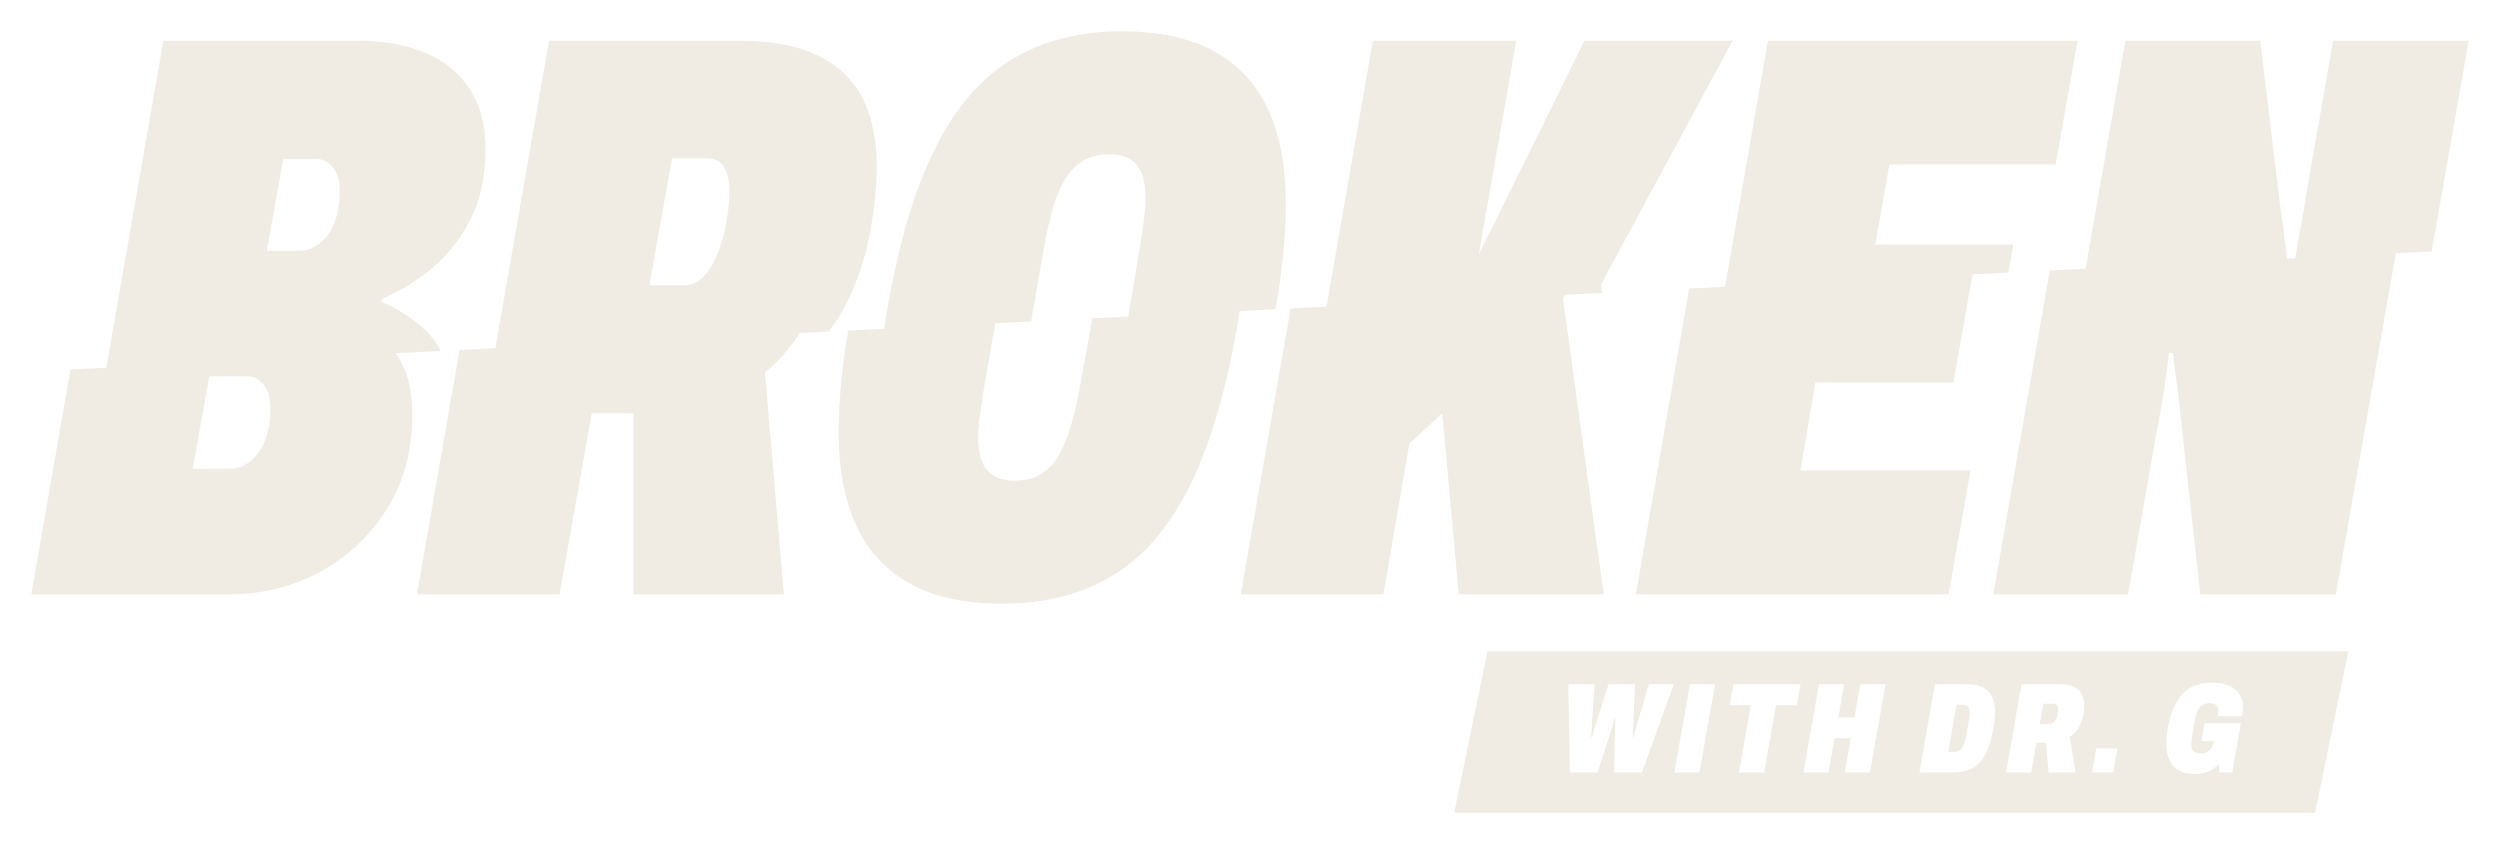
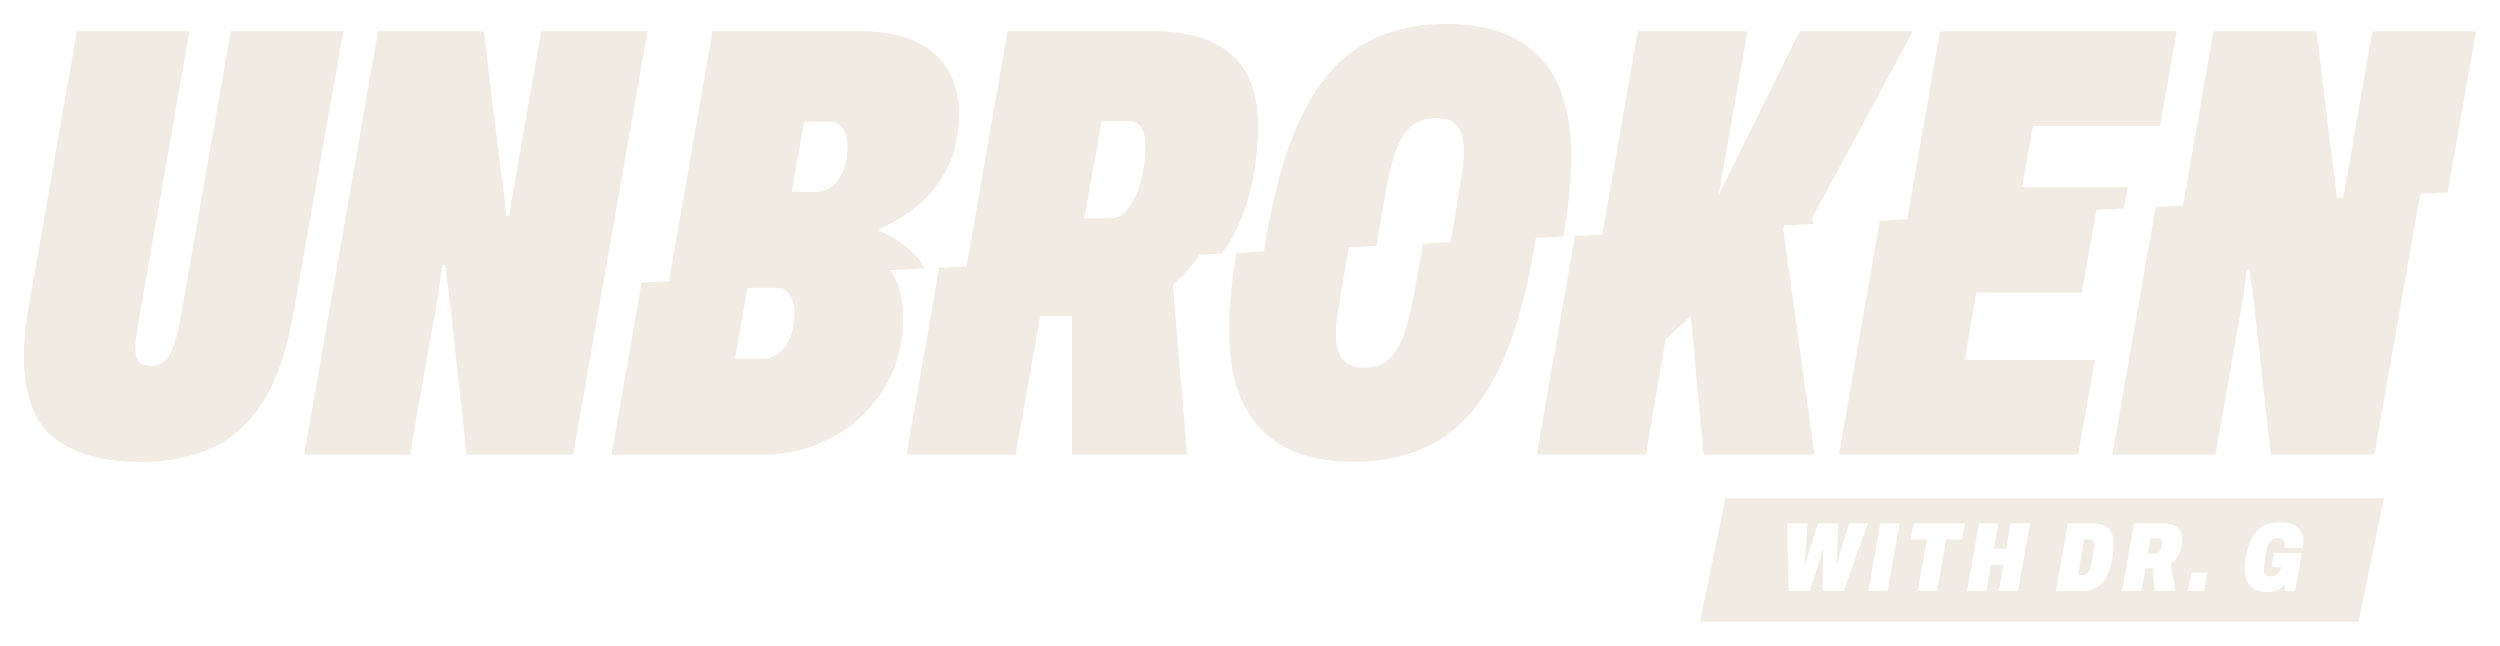
- <svg xmlns="http://www.w3.org/2000/svg" width="1052.35" height="355.32" viewBox="0 0 1052.35 355.32">
-   <path transform="translate(13.160 13.160) scale(1)" d="M523.809 117.013 508.669 117.77Q508.127 121.217 507.5 124.8Q500.24 166.38 487.37 191.955Q474.5 217.53 455.03 229.245Q435.56 240.96 408.5 240.96Q385.4 240.96 370.22 232.71Q355.04 224.46 347.45 208.455Q339.86 192.45 339.86 168.69Q339.86 158.46 341.015 146.91Q342 137.061 343.825 126.012L358.996 125.253Q359.667 120.809 360.48 116.16Q367.74 74.58 380.61 49.005Q393.48 23.43 412.95 11.715Q432.42 0.0 459.15 0.0Q482.25 0.0 497.595 8.25Q512.94 16.5 520.53 32.67Q528.12 48.84 528.12 72.6Q528.12 82.83 526.965 94.215Q525.889 104.826 523.809 117.013ZM172.38 134.584 153.259 135.54Q160.38 144.591 160.38 161.76Q160.38 184.2 149.655 201.195Q138.93 218.19 121.44 227.595Q103.95 237.0 83.82 237.0H0.0L16.504 142.378L31.589 141.624L55.6 3.96H137.11Q153.61 3.96 165.82 9.075Q178.03 14.19 184.63 24.42Q191.23 34.65 191.23 49.83Q191.23 66.66 184.96 79.035Q178.69 91.41 168.79 99.66Q158.89 107.91 147.67 112.53L147.34 113.85Q159.88 119.13 168.13 128.205Q170.635 130.961 172.38 134.584ZM335.709 126.418 323.493 127.029Q317.522 136.433 308.86 143.61L316.78 237.0H253.42V160.77H235.93L222.4 237.0H162.34L180.272 134.19L195.357 133.435L217.94 3.96H297.47Q319.25 3.96 332.12 10.725Q344.99 17.49 350.435 29.205Q355.88 40.92 355.88 56.43Q355.88 70.29 352.91 85.635Q349.94 100.98 343.175 114.51Q339.977 120.906 335.709 126.418ZM949.531 95.727 952.975 95.555Q953.962 89.671 955.245 82.665Q957.39 70.95 958.71 62.37L968.94 3.96H1026.03L1010.426 92.682L995.349 93.436L970.1 237.0H913.01L905.42 168.36Q904.76 161.1 903.605 151.86Q902.45 142.62 901.46 135.36H899.81Q899.15 141.96 897.665 151.695Q896.18 161.43 894.53 169.35L882.65 237.0H825.89L849.66 100.72L864.745 99.966L881.49 3.96H938.25L946.5 72.27Q947.16 76.56 947.82 81.675Q948.48 86.79 949.14 92.235Q949.353 93.992 949.531 95.727ZM661.25 110.141 645.662 110.92 644.76 112.59 661.92 237.0H600.87L593.94 160.77L580.08 173.64L569.19 237.0H509.13L530.113 116.698L545.198 115.943L564.73 3.96H625.12L609.28 94.05L653.83 3.96H716.2L660.76 106.59ZM832.223 101.592 817.153 102.346 809.08 147.9H751.0L744.73 184.86H816.34L807.1 237.0H675.43L697.876 108.309L712.961 107.555L731.03 3.96H861.38L852.14 56.1H782.18L776.24 89.76H834.32ZM612.953 261.0H975.349L961.349 329.0H598.953ZM461.706 120.118Q462.994 112.893 463.935 107.25Q466.08 94.38 467.235 87.12Q468.39 79.86 468.72 76.23Q469.05 72.6 469.05 70.29Q469.05 64.35 467.565 60.225Q466.08 56.1 462.78 53.955Q459.48 51.81 453.54 51.81Q446.94 51.81 442.32 54.78Q437.7 57.75 434.565 63.36Q431.43 68.97 429.45 76.56Q427.47 84.15 425.82 93.72Q422.939 110.482 420.888 122.159L405.807 122.913Q404.75 128.964 403.88 133.875Q401.57 146.91 400.415 154.17Q399.26 161.43 398.93 164.895Q398.6 168.36 398.6 171.0Q398.6 176.61 400.085 180.735Q401.57 184.86 405.035 187.005Q408.5 189.15 414.11 189.15Q420.71 189.15 425.33 186.18Q429.95 183.21 432.92 177.765Q435.89 172.32 438.035 164.565Q440.18 156.81 441.83 147.24Q444.712 131.872 446.632 120.872ZM260.18 106.92H274.7Q280.97 106.92 285.26 100.485Q289.55 94.05 291.695 84.81Q293.84 75.57 293.84 66.99Q293.84 61.05 291.695 57.255Q289.55 53.46 284.27 53.46H269.75ZM647.705 312.0H659.315L664.823 294.882Q665.039 294.234 665.336 293.262Q665.633 292.29 665.957 291.237Q666.281 290.184 666.551 289.266H666.929Q666.875 290.076 666.821 291.102Q666.767 292.128 666.713 293.127Q666.659 294.126 666.659 294.882L666.227 312.0H677.999L691.391 274.848H680.969L676.001 291.426Q675.785 292.128 675.515 293.1Q675.245 294.072 674.975 295.098Q674.705 296.124 674.435 297.042H674.057Q674.111 296.124 674.165 295.071Q674.219 294.018 674.3 293.046Q674.381 292.074 674.381 291.426L675.083 274.848H663.959L658.667 291.426Q658.451 292.02 658.181 292.965Q657.911 293.91 657.587 294.99Q657.263 296.07 656.993 297.042H656.615Q656.669 296.07 656.75 294.99Q656.831 293.91 656.912 292.965Q656.993 292.02 656.993 291.426L658.073 274.848H647.003ZM67.98 184.2H83.82Q87.45 184.2 91.41 181.56Q95.37 178.92 98.01 173.145Q100.65 167.37 100.65 158.46Q100.65 152.85 98.01 149.055Q95.37 145.26 90.75 145.26H74.91ZM794.821 312.0H808.915Q813.991 312.0 817.339 310.029Q820.687 308.058 822.739 304.035Q824.791 300.012 825.871 293.856Q826.249 291.75 826.438 289.914Q826.627 288.078 826.627 286.512Q826.627 280.518 823.657 277.683Q820.687 274.848 814.315 274.848H801.355ZM99.16 92.4H113.02Q115.99 92.4 118.96 90.915Q121.93 89.43 124.405 86.295Q126.88 83.16 128.365 78.375Q129.85 73.59 129.85 66.99Q129.85 61.38 127.21 57.585Q124.57 53.79 119.95 53.79H106.09ZM831.275 312.0H841.859L844.073 299.526H848.015L849.203 312.0H860.543L858.059 296.988Q860.165 295.584 861.515 293.532Q862.865 291.48 863.54 288.942Q864.215 286.404 864.215 283.758Q864.215 281.166 863.216 279.168Q862.217 277.17 860.003 276.009Q857.789 274.848 854.117 274.848H837.809ZM745.997 312.0H756.527L759.065 297.582H765.923L763.385 312.0H773.969L780.557 274.848H769.973L767.489 288.78H760.631L763.115 274.848H752.531ZM910.667 312.648Q913.043 312.648 914.879 312.108Q916.715 311.568 918.2 310.623Q919.685 309.678 920.819 308.49L921.035 312.0H926.435L930.107 291.264H914.825L913.475 298.824H918.767L918.713 299.04Q918.497 300.39 917.768 301.524Q917.039 302.658 915.932 303.333Q914.825 304.008 913.313 304.008Q911.855 304.008 910.937 303.549Q910.019 303.09 909.587 302.226Q909.155 301.362 909.155 300.012Q909.155 299.688 909.209 299.175Q909.263 298.662 909.425 297.69Q909.587 296.718 909.857 294.936Q910.127 293.154 910.667 290.292Q910.991 288.456 911.477 287.052Q911.963 285.648 912.719 284.703Q913.475 283.758 914.528 283.299Q915.581 282.84 916.985 282.84Q917.903 282.84 918.578 283.056Q919.253 283.272 919.739 283.704Q920.225 284.136 920.441 284.757Q920.657 285.378 920.657 286.134Q920.657 286.62 920.603 287.16Q920.549 287.7 920.441 288.294H930.593Q930.755 287.268 930.863 286.35Q930.971 285.432 930.971 284.622Q930.971 282.03 930.053 280.059Q929.135 278.088 927.434 276.792Q925.733 275.496 923.303 274.848Q920.873 274.2 917.795 274.2Q913.205 274.2 909.614 275.955Q906.023 277.71 903.566 281.463Q901.109 285.216 899.759 291.264Q899.273 293.37 899.003 295.476Q898.733 297.582 898.733 299.634Q898.733 306.168 901.811 309.408Q904.889 312.648 910.667 312.648ZM718.831 312.0H729.415L734.437 283.704H743.185L744.751 274.848H716.509L714.943 283.704H723.853ZM691.665 312.0H702.195L708.783 274.848H698.199ZM806.917 303.36 810.373 283.488H812.749Q813.937 283.488 814.639 283.92Q815.341 284.352 815.665 285.108Q815.989 285.864 815.989 286.998Q815.989 287.538 815.881 288.375Q815.773 289.212 815.476 291.048Q815.179 292.884 814.531 296.394Q814.207 298.122 813.802 299.445Q813.397 300.768 812.803 301.632Q812.209 302.496 811.345 302.928Q810.481 303.36 809.239 303.36ZM867.459 312.0H876.423L878.151 301.956H869.241ZM845.423 291.534 846.935 283.056H851.363Q852.335 283.056 852.821 283.758Q853.307 284.46 853.307 285.594Q853.307 286.998 852.848 288.375Q852.389 289.752 851.552 290.643Q850.715 291.534 849.689 291.534Z" fill="#F1ECE3" />
+ <svg xmlns="http://www.w3.org/2000/svg" width="1375.68" height="355.32" viewBox="0 0 1375.68 355.32">
+   <path transform="translate(336.485 13.160)" d="M-258.968 241.065Q-289.453 241.065 -306.389 228.024Q-323.325 214.983 -323.325 183.143Q-323.325 177.385 -322.817 170.78Q-322.309 164.175 -320.954 157.062L-294.195 3.96H-232.209L-259.984 162.481Q-260.662 167.223 -261.339 171.288Q-262.017 175.353 -262.017 178.401Q-262.017 183.143 -260.154 185.684Q-258.291 188.224 -253.887 188.224Q-246.097 188.224 -242.71 181.28Q-239.322 174.337 -237.29 162.481L-209.515 3.96H-147.529L-174.965 159.094Q-180.385 189.918 -191.732 207.87Q-203.079 225.822 -220.015 233.443Q-236.951 241.065 -258.968 241.065ZM-169.114 237.0 -128.468 3.96H-70.208L-61.74 74.075Q-61.062 78.479 -60.385 83.729Q-59.708 88.979 -59.03 94.568Q-58.353 100.157 -58.014 105.576H-56.32Q-54.965 96.77 -52.764 84.745Q-50.562 72.72 -49.207 63.914L-38.707 3.96H19.892L-21.093 237.0H-79.692L-87.483 166.546Q-88.16 159.094 -89.346 149.61Q-90.531 140.126 -91.547 132.674H-93.241Q-93.918 139.448 -95.443 149.441Q-96.967 159.433 -98.66 167.562L-110.854 237.0Z M523.809 117.013 508.669 117.77Q508.127 121.217 507.5 124.8Q500.24 166.38 487.37 191.955Q474.5 217.53 455.03 229.245Q435.56 240.96 408.5 240.96Q385.4 240.96 370.22 232.71Q355.04 224.46 347.45 208.455Q339.86 192.45 339.86 168.69Q339.86 158.46 341.015 146.91Q342 137.061 343.825 126.012L358.996 125.253Q359.667 120.809 360.48 116.16Q367.74 74.58 380.61 49.005Q393.48 23.43 412.95 11.715Q432.42 0.0 459.15 0.0Q482.25 0.0 497.595 8.25Q512.94 16.5 520.53 32.67Q528.12 48.84 528.12 72.6Q528.12 82.83 526.965 94.215Q525.889 104.826 523.809 117.013ZM172.38 134.584 153.259 135.54Q160.38 144.591 160.38 161.76Q160.38 184.2 149.655 201.195Q138.93 218.19 121.44 227.595Q103.95 237.0 83.82 237.0H0.0L16.504 142.378L31.589 141.624L55.6 3.96H137.11Q153.61 3.96 165.82 9.075Q178.03 14.19 184.63 24.42Q191.23 34.65 191.23 49.83Q191.23 66.66 184.96 79.035Q178.69 91.41 168.79 99.66Q158.89 107.91 147.67 112.53L147.34 113.85Q159.88 119.13 168.13 128.205Q170.635 130.961 172.38 134.584ZM335.709 126.418 323.493 127.029Q317.522 136.433 308.86 143.61L316.78 237.0H253.42V160.77H235.93L222.4 237.0H162.34L180.272 134.19L195.357 133.435L217.94 3.96H297.47Q319.25 3.96 332.12 10.725Q344.99 17.49 350.435 29.205Q355.88 40.92 355.88 56.43Q355.88 70.29 352.91 85.635Q349.94 100.98 343.175 114.51Q339.977 120.906 335.709 126.418ZM949.531 95.727 952.975 95.555Q953.962 89.671 955.245 82.665Q957.39 70.95 958.71 62.37L968.94 3.96H1026.03L1010.426 92.682L995.349 93.436L970.1 237.0H913.01L905.42 168.36Q904.76 161.1 903.605 151.86Q902.45 142.62 901.46 135.36H899.81Q899.15 141.96 897.665 151.695Q896.18 161.43 894.53 169.35L882.65 237.0H825.89L849.66 100.72L864.745 99.966L881.49 3.96H938.25L946.5 72.27Q947.16 76.56 947.82 81.675Q948.48 86.79 949.14 92.235Q949.353 93.992 949.531 95.727ZM661.25 110.141 645.662 110.92 644.76 112.59 661.92 237.0H600.87L593.94 160.77L580.08 173.64L569.19 237.0H509.13L530.113 116.698L545.198 115.943L564.73 3.96H625.12L609.28 94.05L653.83 3.96H716.2L660.76 106.59ZM832.223 101.592 817.153 102.346 809.08 147.9H751.0L744.73 184.86H816.34L807.1 237.0H675.43L697.876 108.309L712.961 107.555L731.03 3.96H861.38L852.14 56.1H782.18L776.24 89.76H834.32ZM612.953 261.0H975.349L961.349 329.0H598.953ZM461.706 120.118Q462.994 112.893 463.935 107.25Q466.08 94.38 467.235 87.12Q468.39 79.86 468.72 76.23Q469.05 72.6 469.05 70.29Q469.05 64.35 467.565 60.225Q466.08 56.1 462.78 53.955Q459.48 51.81 453.54 51.81Q446.94 51.81 442.32 54.78Q437.7 57.75 434.565 63.36Q431.43 68.97 429.45 76.56Q427.47 84.15 425.82 93.72Q422.939 110.482 420.888 122.159L405.807 122.913Q404.75 128.964 403.88 133.875Q401.57 146.91 400.415 154.17Q399.26 161.43 398.93 164.895Q398.6 168.36 398.6 171.0Q398.6 176.61 400.085 180.735Q401.57 184.86 405.035 187.005Q408.5 189.15 414.11 189.15Q420.71 189.15 425.33 186.18Q429.95 183.21 432.92 177.765Q435.89 172.32 438.035 164.565Q440.18 156.81 441.83 147.24Q444.712 131.872 446.632 120.872ZM260.18 106.92H274.7Q280.97 106.92 285.26 100.485Q289.55 94.05 291.695 84.81Q293.84 75.57 293.84 66.99Q293.84 61.05 291.695 57.255Q289.55 53.46 284.27 53.46H269.75ZM647.705 312.0H659.315L664.823 294.882Q665.039 294.234 665.336 293.262Q665.633 292.29 665.957 291.237Q666.281 290.184 666.551 289.266H666.929Q666.875 290.076 666.821 291.102Q666.767 292.128 666.713 293.127Q666.659 294.126 666.659 294.882L666.227 312.0H677.999L691.391 274.848H680.969L676.001 291.426Q675.785 292.128 675.515 293.1Q675.245 294.072 674.975 295.098Q674.705 296.124 674.435 297.042H674.057Q674.111 296.124 674.165 295.071Q674.219 294.018 674.3 293.046Q674.381 292.074 674.381 291.426L675.083 274.848H663.959L658.667 291.426Q658.451 292.02 658.181 292.965Q657.911 293.91 657.587 294.99Q657.263 296.07 656.993 297.042H656.615Q656.669 296.07 656.75 294.99Q656.831 293.91 656.912 292.965Q656.993 292.02 656.993 291.426L658.073 274.848H647.003ZM67.98 184.2H83.82Q87.45 184.2 91.41 181.56Q95.37 178.92 98.01 173.145Q100.65 167.37 100.65 158.46Q100.65 152.85 98.01 149.055Q95.37 145.26 90.75 145.26H74.91ZM794.821 312.0H808.915Q813.991 312.0 817.339 310.029Q820.687 308.058 822.739 304.035Q824.791 300.012 825.871 293.856Q826.249 291.75 826.438 289.914Q826.627 288.078 826.627 286.512Q826.627 280.518 823.657 277.683Q820.687 274.848 814.315 274.848H801.355ZM99.16 92.4H113.02Q115.99 92.4 118.96 90.915Q121.93 89.43 124.405 86.295Q126.88 83.16 128.365 78.375Q129.85 73.59 129.85 66.99Q129.85 61.38 127.21 57.585Q124.57 53.79 119.95 53.79H106.09ZM831.275 312.0H841.859L844.073 299.526H848.015L849.203 312.0H860.543L858.059 296.988Q860.165 295.584 861.515 293.532Q862.865 291.48 863.54 288.942Q864.215 286.404 864.215 283.758Q864.215 281.166 863.216 279.168Q862.217 277.17 860.003 276.009Q857.789 274.848 854.117 274.848H837.809ZM745.997 312.0H756.527L759.065 297.582H765.923L763.385 312.0H773.969L780.557 274.848H769.973L767.489 288.78H760.631L763.115 274.848H752.531ZM910.667 312.648Q913.043 312.648 914.879 312.108Q916.715 311.568 918.2 310.623Q919.685 309.678 920.819 308.49L921.035 312.0H926.435L930.107 291.264H914.825L913.475 298.824H918.767L918.713 299.04Q918.497 300.39 917.768 301.524Q917.039 302.658 915.932 303.333Q914.825 304.008 913.313 304.008Q911.855 304.008 910.937 303.549Q910.019 303.09 909.587 302.226Q909.155 301.362 909.155 300.012Q909.155 299.688 909.209 299.175Q909.263 298.662 909.425 297.69Q909.587 296.718 909.857 294.936Q910.127 293.154 910.667 290.292Q910.991 288.456 911.477 287.052Q911.963 285.648 912.719 284.703Q913.475 283.758 914.528 283.299Q915.581 282.84 916.985 282.84Q917.903 282.84 918.578 283.056Q919.253 283.272 919.739 283.704Q920.225 284.136 920.441 284.757Q920.657 285.378 920.657 286.134Q920.657 286.62 920.603 287.16Q920.549 287.7 920.441 288.294H930.593Q930.755 287.268 930.863 286.35Q930.971 285.432 930.971 284.622Q930.971 282.03 930.053 280.059Q929.135 278.088 927.434 276.792Q925.733 275.496 923.303 274.848Q920.873 274.2 917.795 274.2Q913.205 274.2 909.614 275.955Q906.023 277.71 903.566 281.463Q901.109 285.216 899.759 291.264Q899.273 293.37 899.003 295.476Q898.733 297.582 898.733 299.634Q898.733 306.168 901.811 309.408Q904.889 312.648 910.667 312.648ZM718.831 312.0H729.415L734.437 283.704H743.185L744.751 274.848H716.509L714.943 283.704H723.853ZM691.665 312.0H702.195L708.783 274.848H698.199ZM806.917 303.36 810.373 283.488H812.749Q813.937 283.488 814.639 283.92Q815.341 284.352 815.665 285.108Q815.989 285.864 815.989 286.998Q815.989 287.538 815.881 288.375Q815.773 289.212 815.476 291.048Q815.179 292.884 814.531 296.394Q814.207 298.122 813.802 299.445Q813.397 300.768 812.803 301.632Q812.209 302.496 811.345 302.928Q810.481 303.36 809.239 303.36ZM867.459 312.0H876.423L878.151 301.956H869.241ZM845.423 291.534 846.935 283.056H851.363Q852.335 283.056 852.821 283.758Q853.307 284.46 853.307 285.594Q853.307 286.998 852.848 288.375Q852.389 289.752 851.552 290.643Q850.715 291.534 849.689 291.534Z" fill="#F1ECE3" />
</svg>
